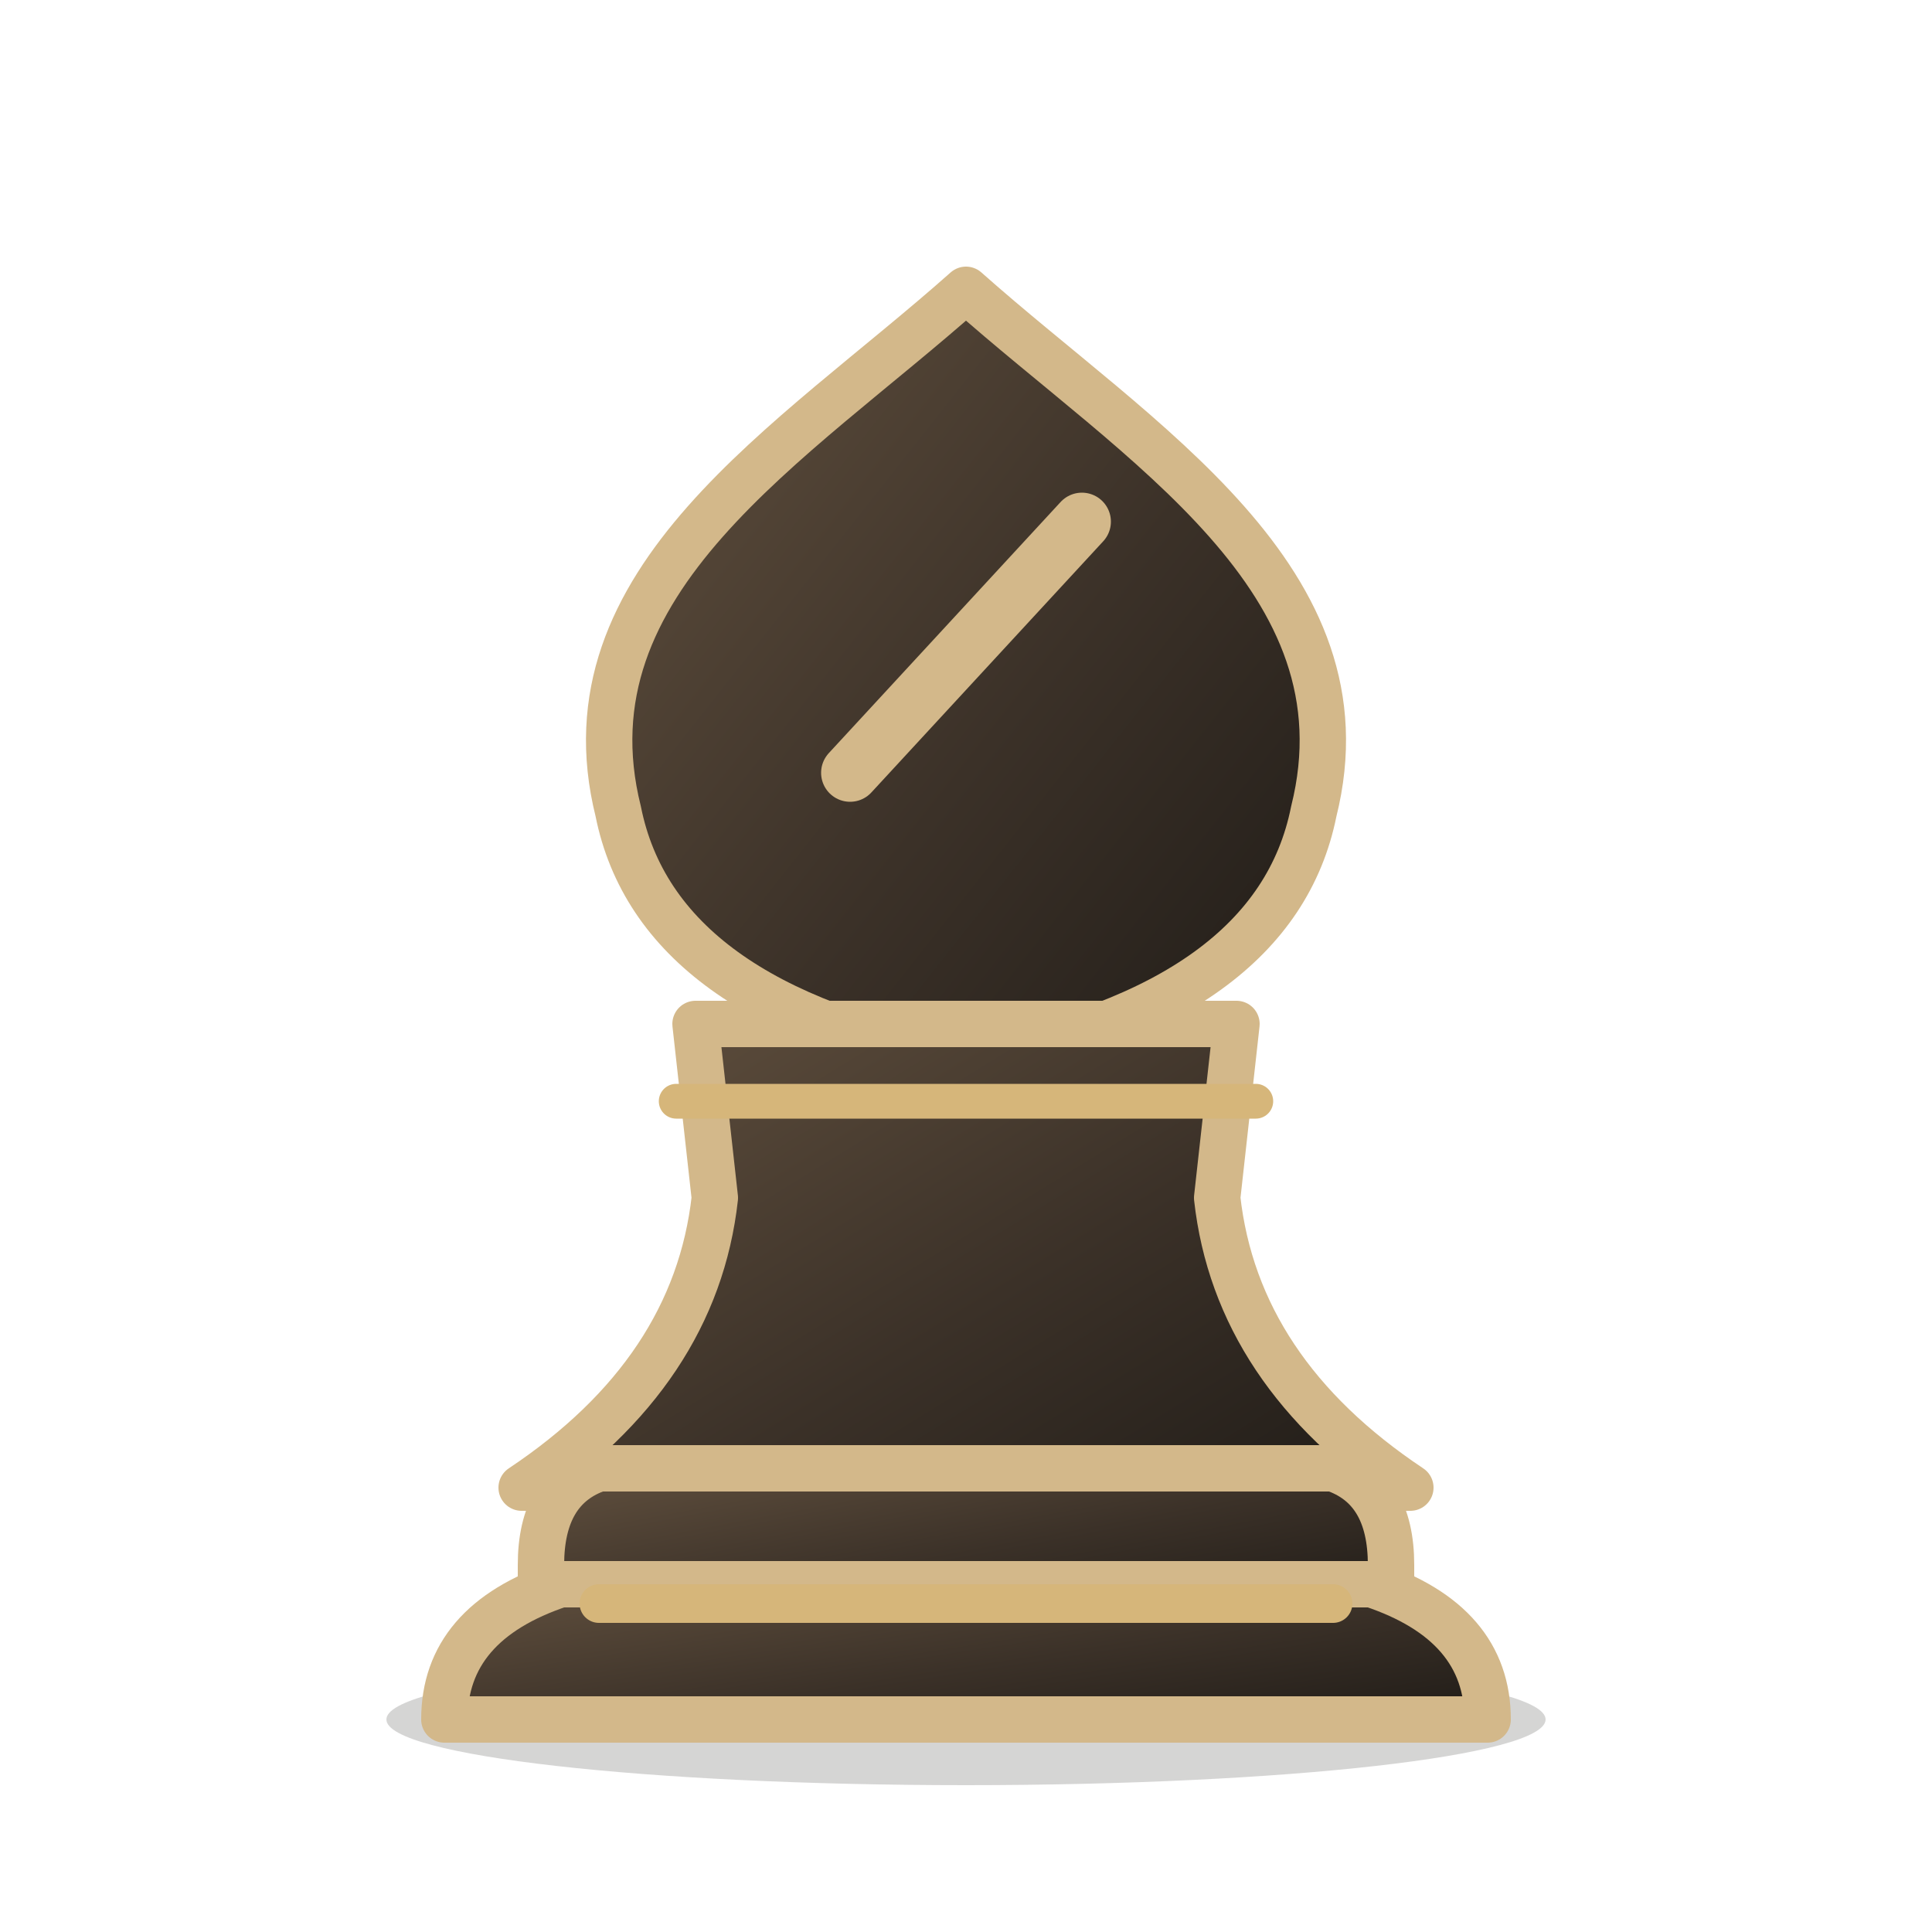
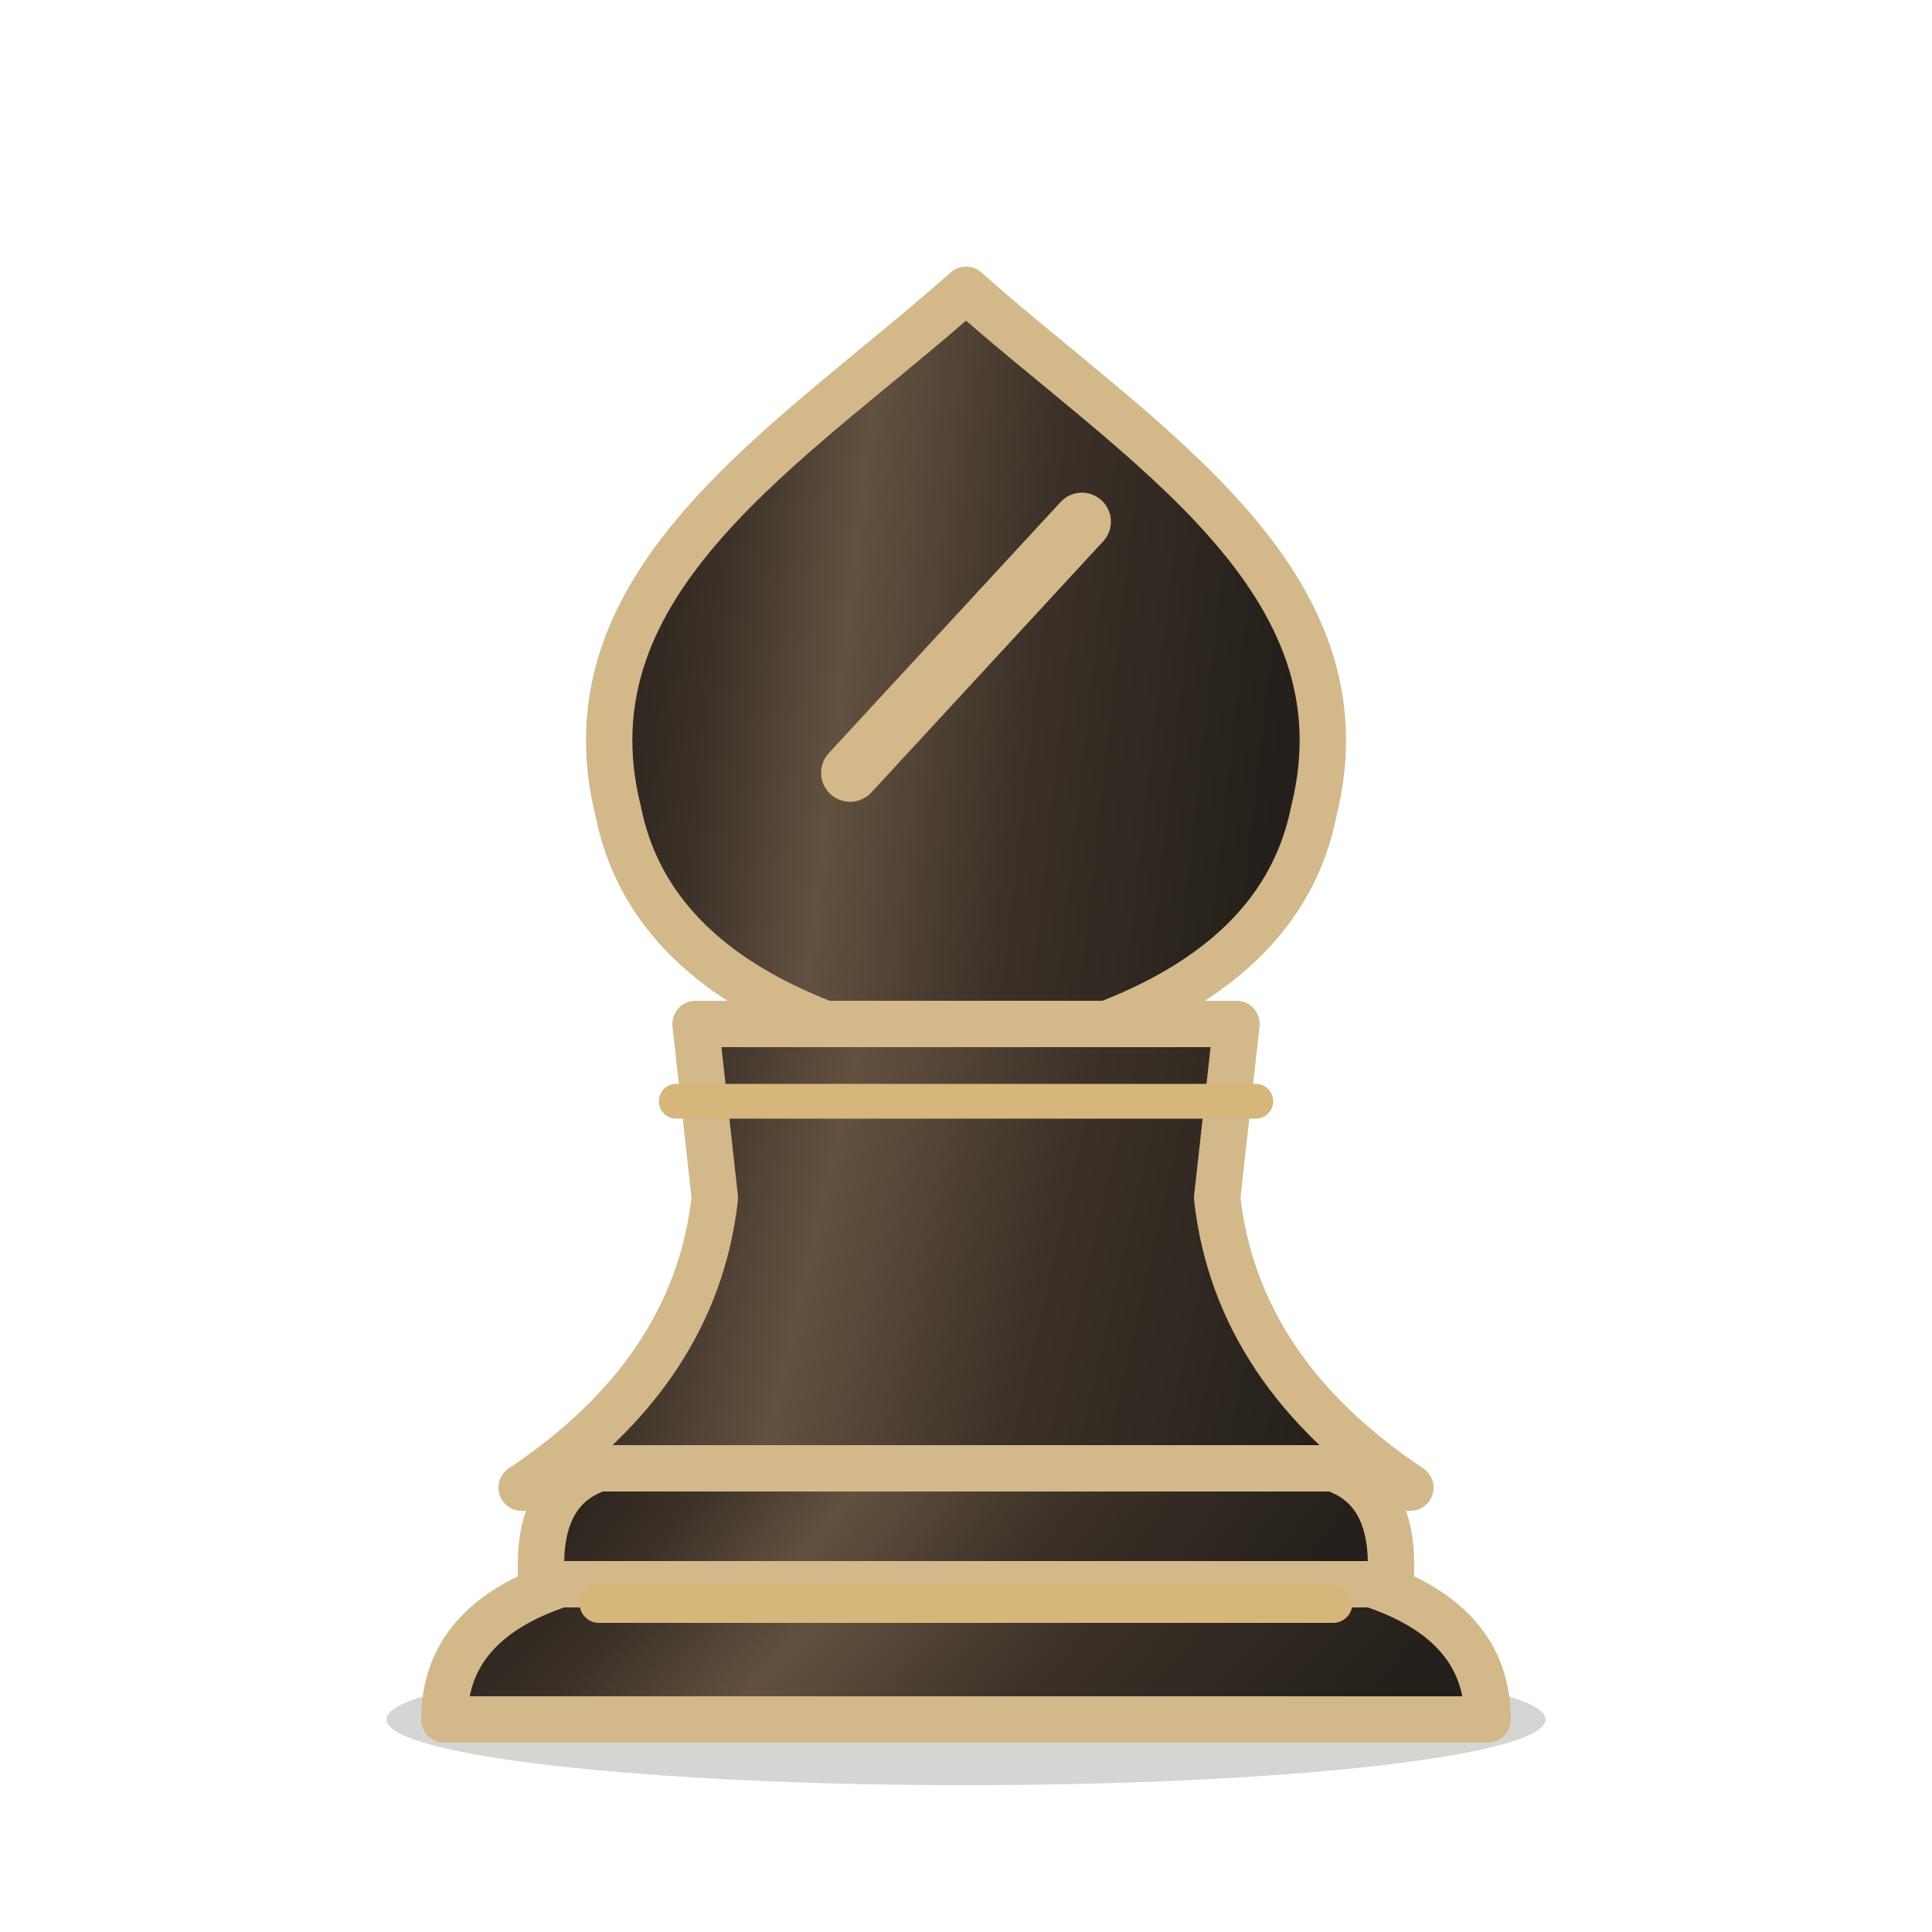
<svg xmlns="http://www.w3.org/2000/svg" viewBox="0 0 100 100">
  <defs>
-     <linearGradient id="body" x1="0" y1="0" x2="1" y2=".85">
-       <stop stop-color="#62513f" />
-       <stop offset=".6" stop-color="#3b3128" />
+     <linearGradient id="body" x1="0" y1="0" x2="1" y2=".12">
+       <stop stop-color="#241f1a" />
+       <stop offset=".2" stop-color="#3b3128" />
+       <stop offset=".38" stop-color="#62513f" />
+       <stop offset=".64" stop-color="#3b3128" />
      <stop offset="1" stop-color="#241f1a" />
    </linearGradient>
  </defs>
  <ellipse cx="50" cy="89" rx="30" ry="3.4" fill="#181510" opacity=".18" />
  <g fill="url(#body)" stroke="#d3b88a" stroke-width="2.4" stroke-linecap="round" stroke-linejoin="round">
    <path d="M50 15 C59 23 71 30 68 42 Q66 52 50 55 Q34 52 32 42 C29 30 41 23 50 15Z" />
    <path d="M56 27L44 40" class="cut" />
    <path d="M36 53 H64 L63 62 Q64 71 73 77 H27 Q36 71 37 62Z" />
    <path d="M35 57H65" class="detail" />
    <path d="M31 76 H69 Q72 77 72 81 V83 H28 V81 Q28 77 31 76Z" />
    <path d="M29 82 H71 Q77 84 77 89 H23 Q23 84 29 82Z" />
    <path d="M31 83H69" fill="none" stroke="#d6b67a" stroke-width="2" />
  </g>
  <style>.detail{fill:none;stroke:#d6b67a;stroke-width:1.8}.cut{fill:none;stroke:#d3b88a;stroke-width:3}</style>
</svg>
